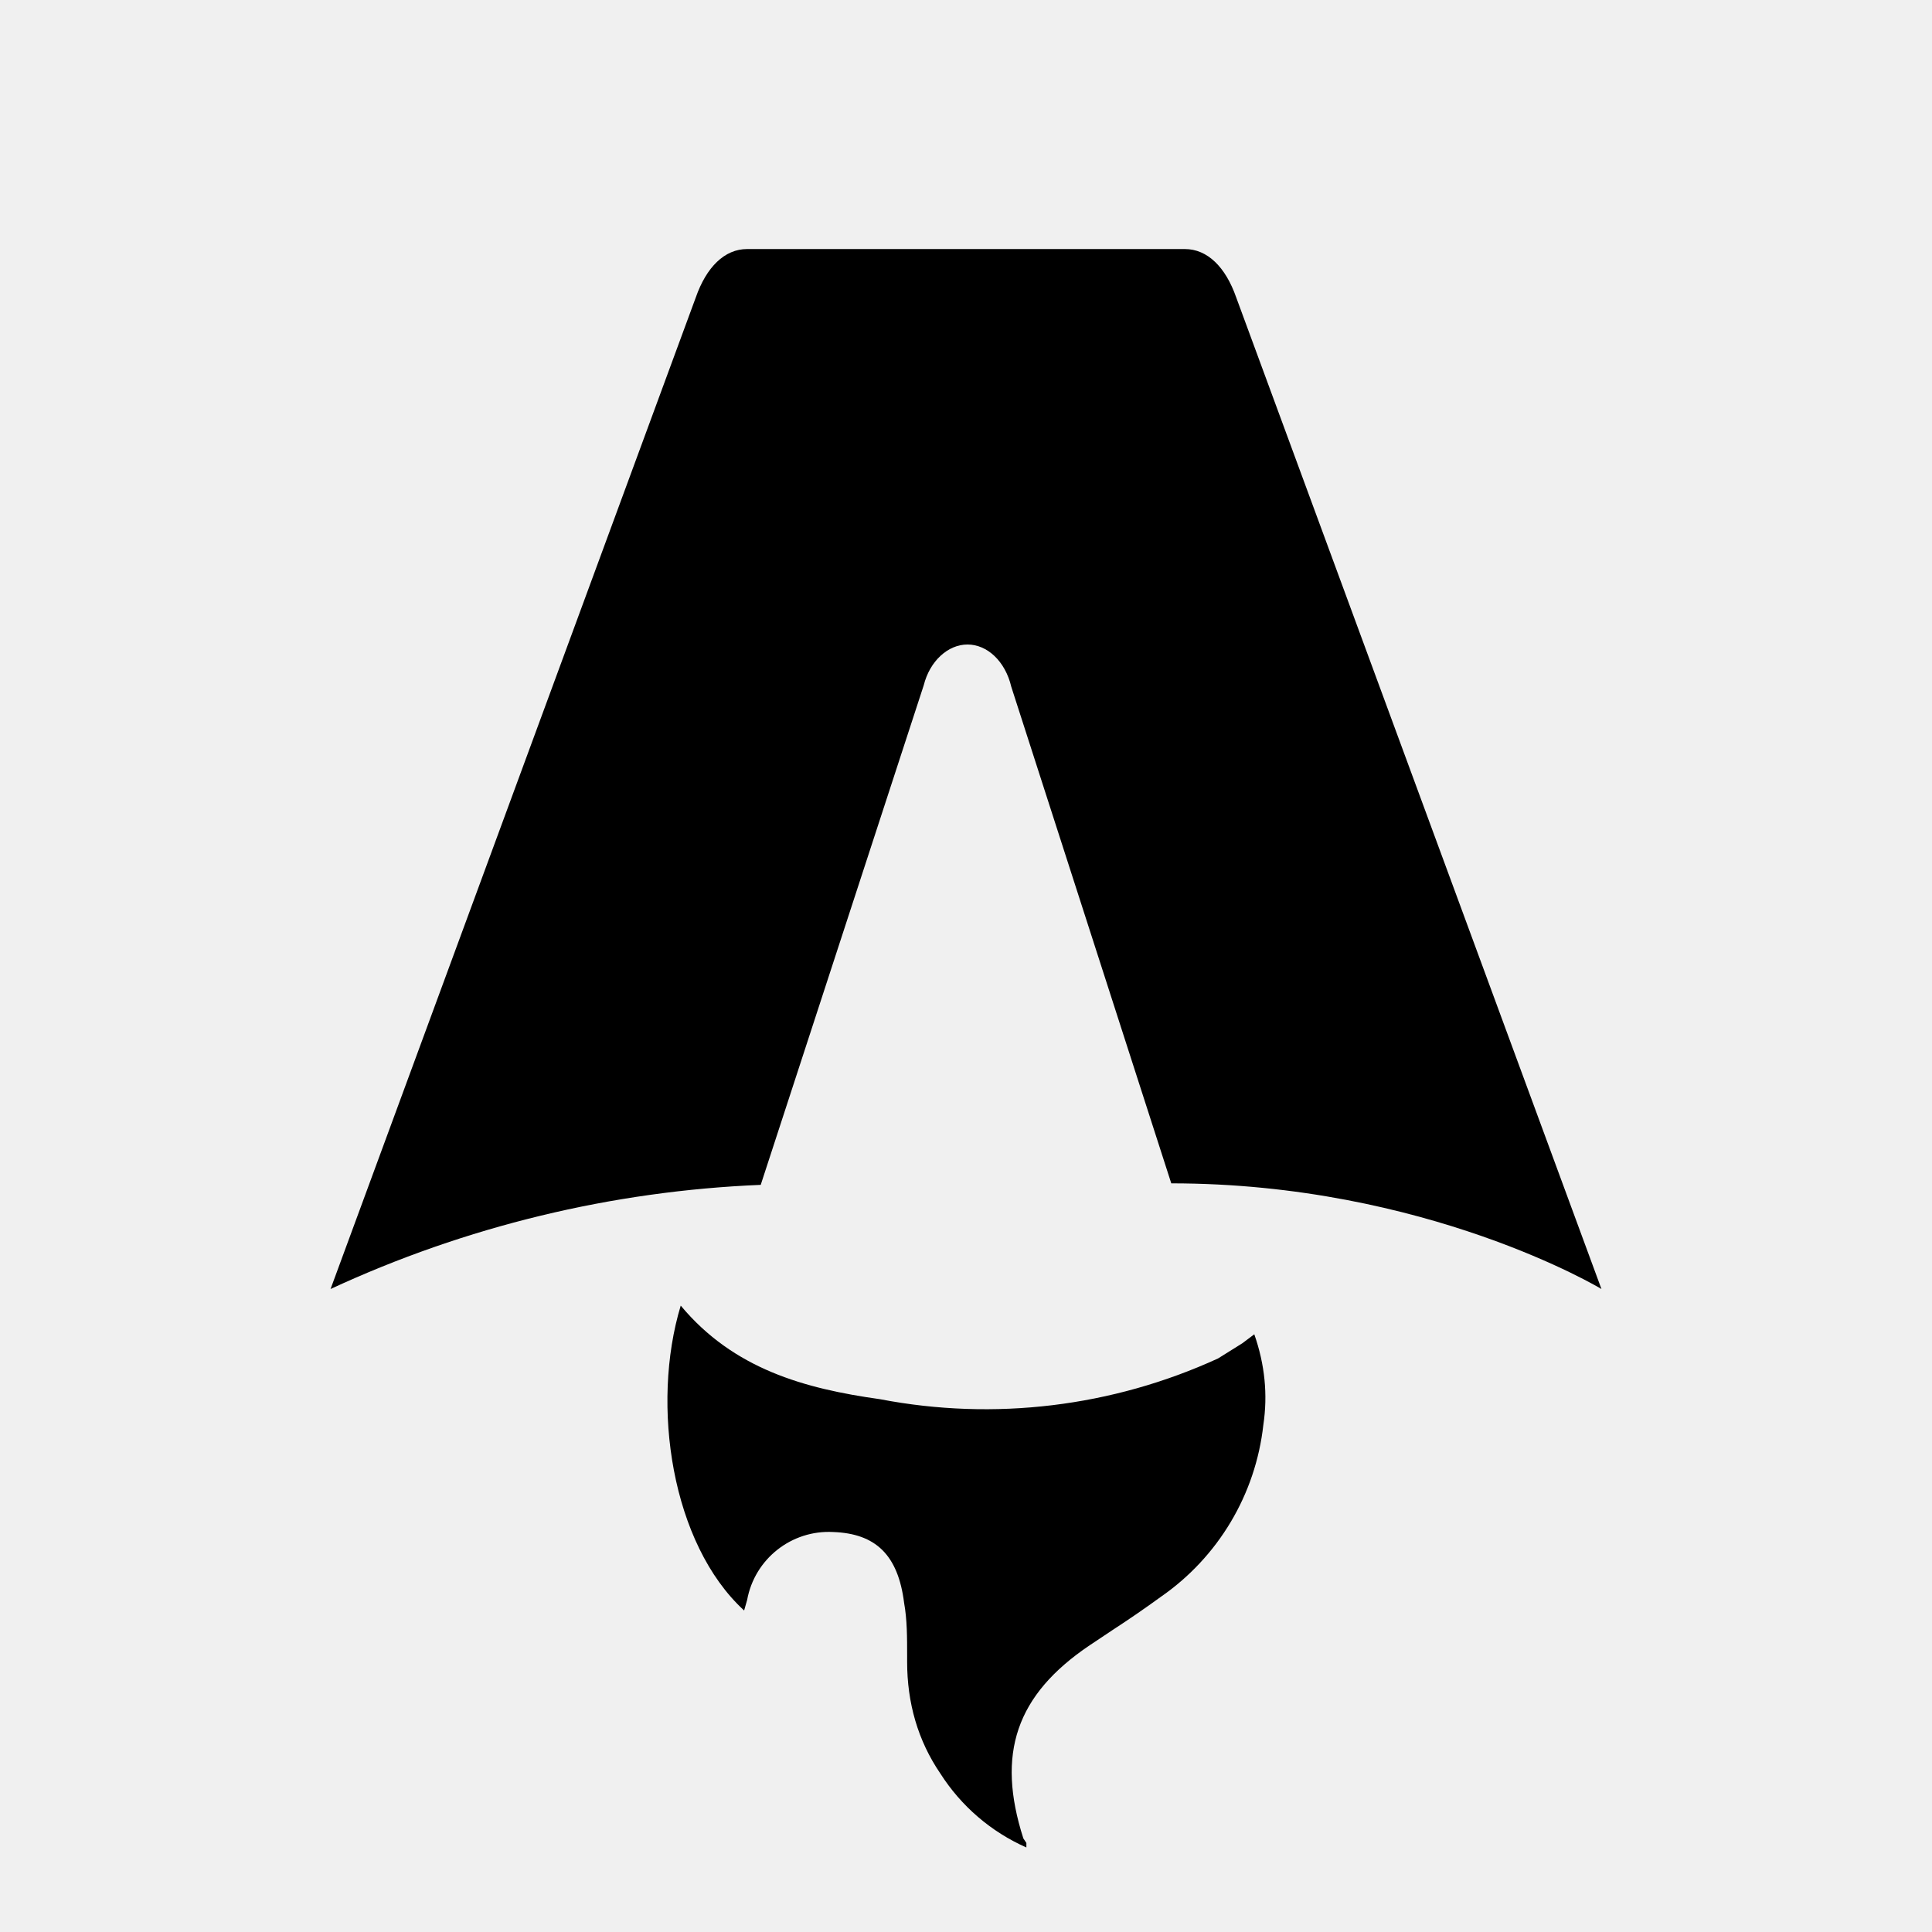
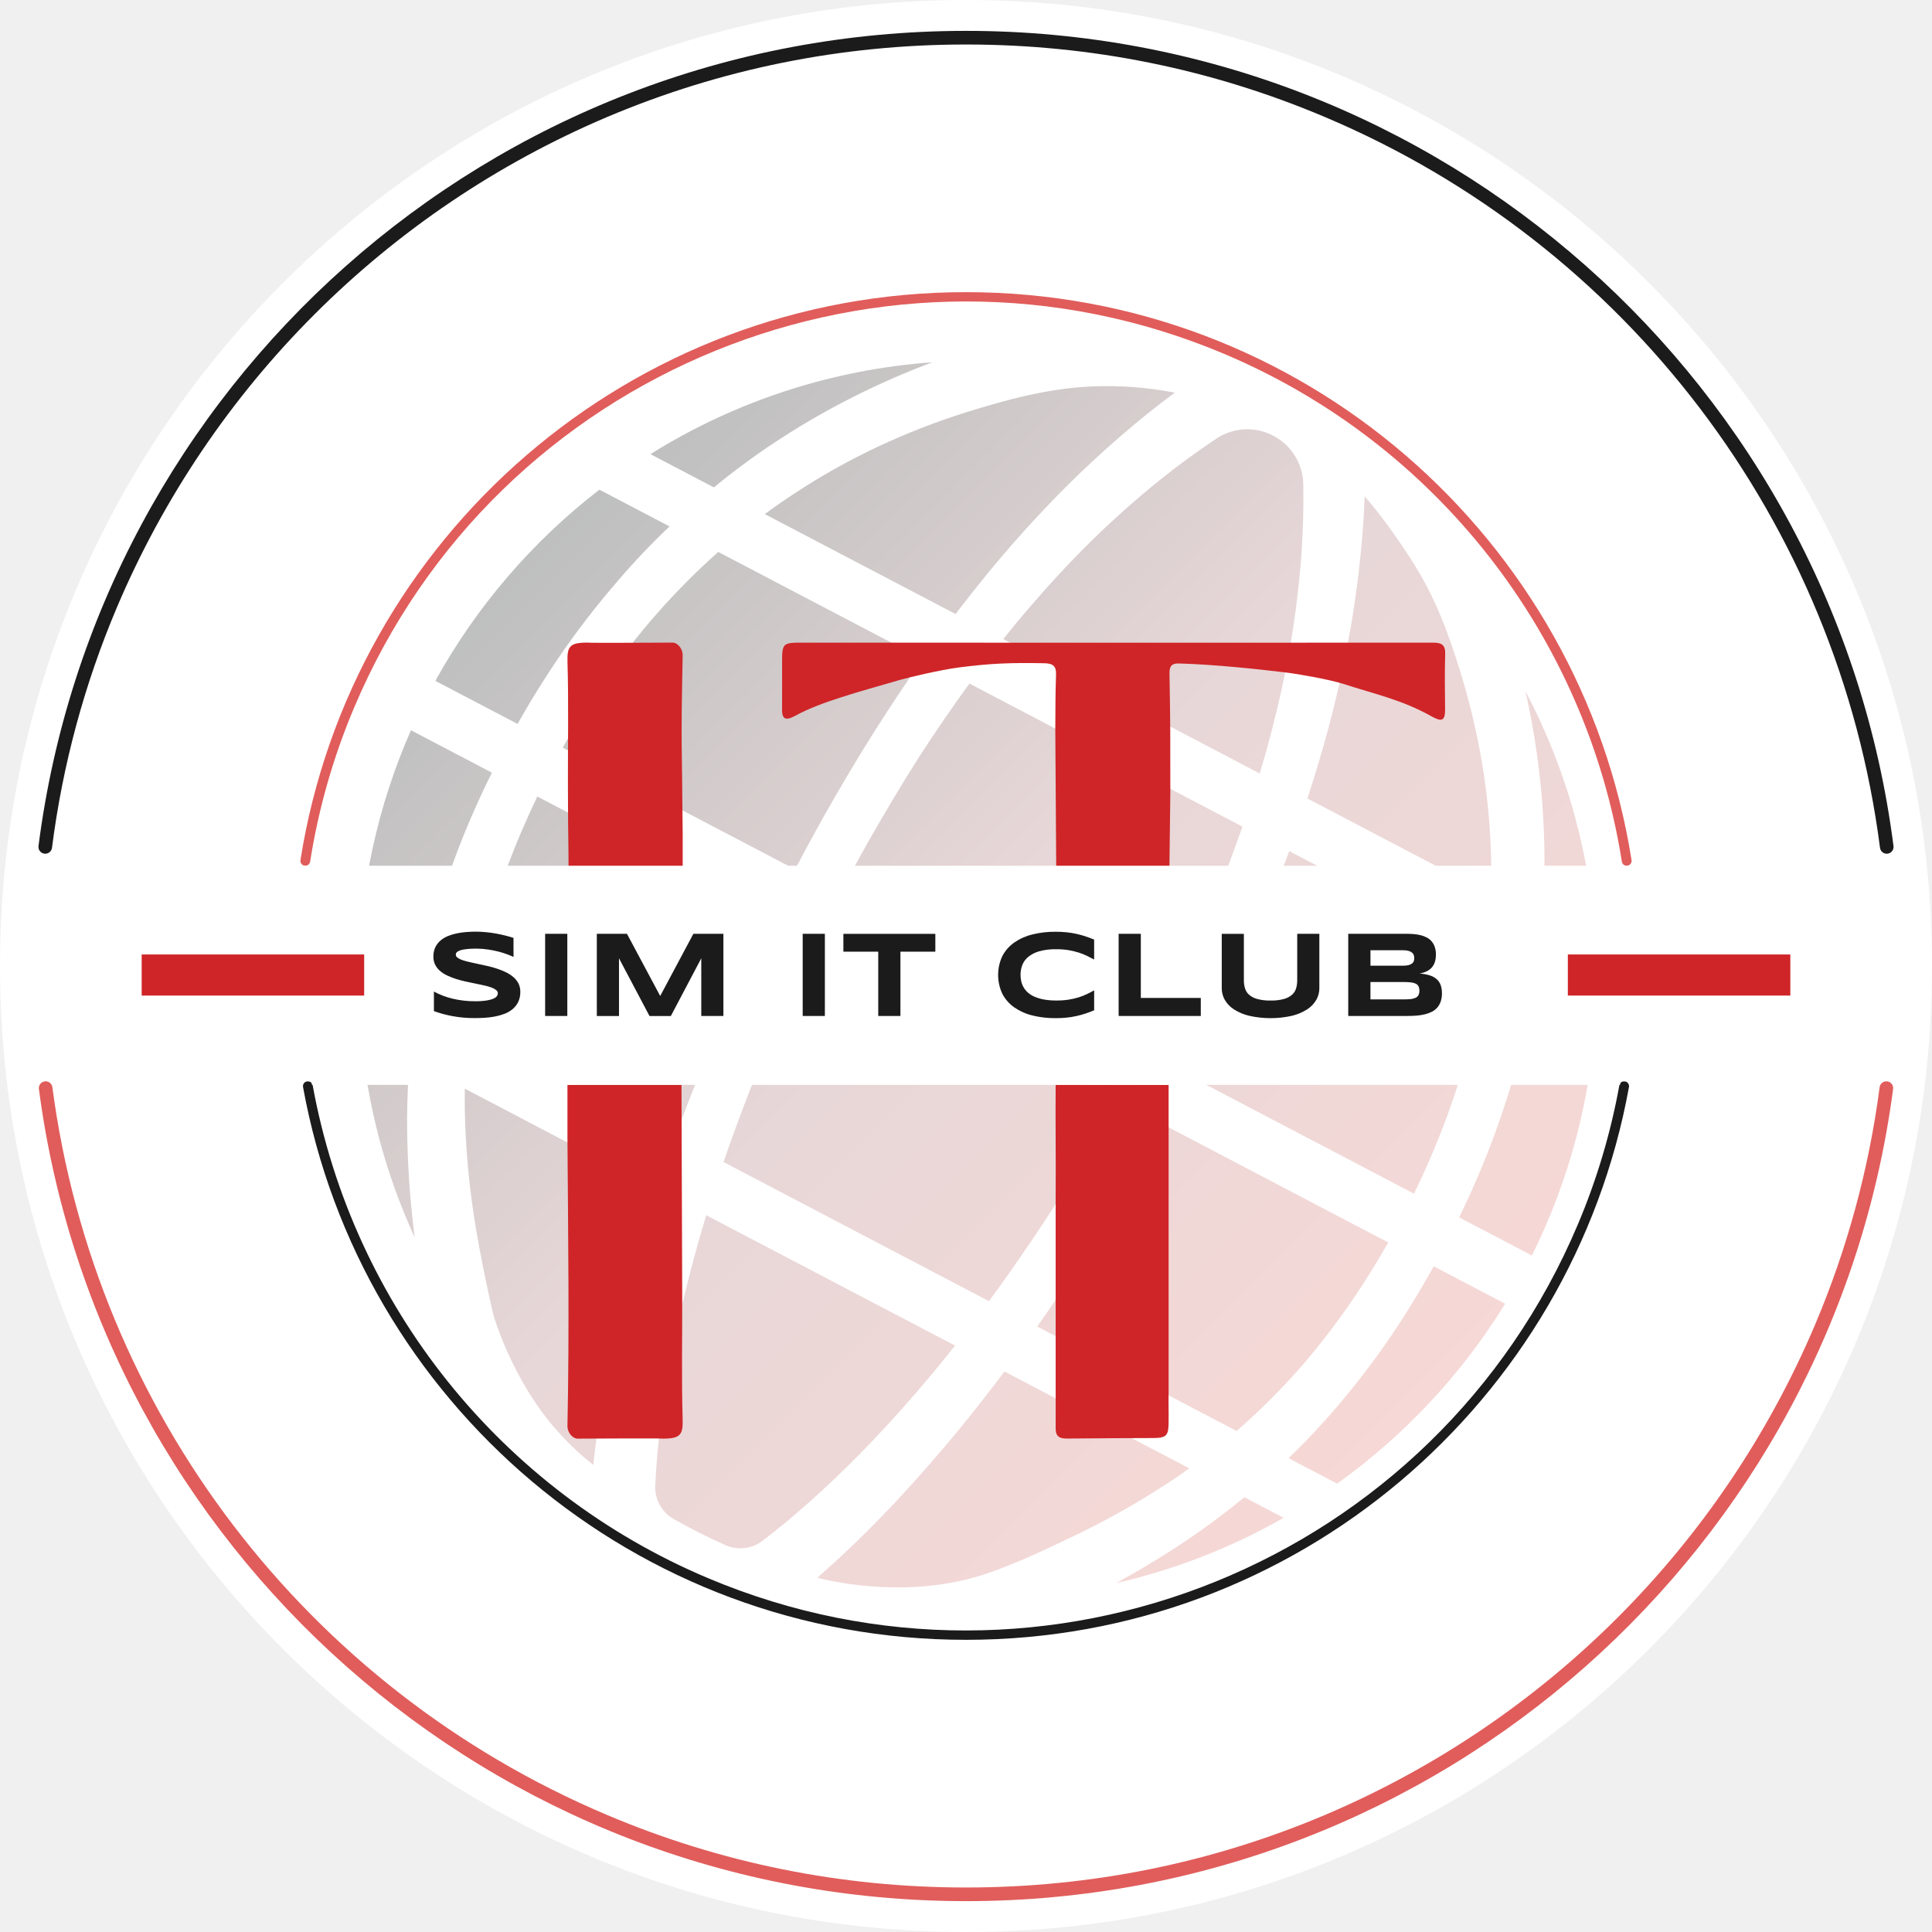
- <svg xmlns="http://www.w3.org/2000/svg" fill="none" viewBox="0 0 128 128">
-   <path d="M50.4 78.5a75.1 75.1 0 0 0-28.5 6.9l24.2-65.7c.7-2 1.9-3.2 3.4-3.2h29c1.5 0 2.7 1.2 3.4 3.2l24.2 65.7s-11.6-7-28.5-7L67 45.5c-.4-1.7-1.6-2.8-2.9-2.8-1.3 0-2.5 1.1-2.9 2.7L50.4 78.5Zm-1.1 28.2Zm-4.2-20.2c-2 6.6-.6 15.8 4.2 20.2a17.5 17.5 0 0 1 .2-.7 5.5 5.5 0 0 1 5.7-4.5c2.8.1 4.3 1.5 4.7 4.7.2 1.1.2 2.3.2 3.5v.4c0 2.7.7 5.2 2.2 7.4a13 13 0 0 0 5.7 4.9v-.3l-.2-.3c-1.8-5.6-.5-9.5 4.4-12.8l1.5-1a73 73 0 0 0 3.2-2.2 16 16 0 0 0 6.8-11.4c.3-2 .1-4-.6-6l-.8.6-1.6 1a37 37 0 0 1-22.4 2.7c-5-.7-9.7-2-13.2-6.2Z" />
-   <style>
-         path { fill: #000; }
-         @media (prefers-color-scheme: dark) {
-             path { fill: #FFF; }
-         }
-     </style>
+ <svg xmlns="http://www.w3.org/2000/svg" id="Layer_2" data-name="Layer 2" viewBox="0 0 1840.7 1840.7">
+   <defs>
+     <style>
+ 			.logo-simitclub-primary {fill: #cf2528;}
+ 			.logo-simitclub-secondary {fill: #e05d5b;}
+ 			.logo-simitclub-text {fill: #1b1b1b;}
+ 			.logo-simitclub-surface {fill: #fff;}
+ 			.logo-simitclub-gradient {fill: url(#linear-gradient-light);}
+ 				@media (prefers-color-scheme: dark) {
+ 					.logo-simitclub-text {fill: #fff;}
+ 					.logo-simitclub-surface {fill: #000;}
+ 					.logo-simitclub-gradient {fill: url(#linear-gradient-dark);}
+ 				}
+ 		</style>
+     <linearGradient id="linear-gradient-light" x1="1347.94" y1="489.12" x2="513.91" y2="1323.15" gradientTransform="translate(0 1840) scale(1 -1)" gradientUnits="userSpaceOnUse">
+       <stop offset="0" stop-color="#f6d8d6" />
+       <stop offset=".53" stop-color="#e8d7d8" />
+       <stop offset="1" stop-color="#bebfbf" />
+     </linearGradient>
+     <linearGradient id="linear-gradient-dark" x1="1442" x2="420.54" y1="1228.22" y2="638.48" gradientUnits="userSpaceOnUse">
+       <stop offset="0" stop-color="#4b0000" />
+       <stop offset=".11" stop-color="#520101" stop-opacity=".77" />
+       <stop offset=".31" stop-color="#5e0303" stop-opacity=".44" />
+       <stop offset=".53" stop-color="#660505" stop-opacity=".19" />
+       <stop offset=".75" stop-color="#6a0606" stop-opacity=".05" />
+       <stop offset="1" stop-color="#6c0606" stop-opacity="0" />
+     </linearGradient>
+   </defs>
+   <g id="Layer_1-2" data-name="Layer 1">
+     <circle class="logo-simitclub-surface" cx="920.35" cy="920.35" r="920.35" />
+     <path class="logo-simitclub-gradient" d="m1281.85,624.25c-6.09,30.45-13.42,60.54-22,90.26-4.47,15.52-9.2,30.94-14.17,46.27l174.82,91.62c.39-12.56.39-25.12,0-37.67-.82-29.58-3.69-59.06-8.61-88.24-4.96-29.17-11.83-57.98-20.54-86.26-11.62-37.29-23.73-70.71-45.64-105.13-25.91-40.7-45.16-61.65-45.16-61.65l-.37-.29c-.73,19.68-2.16,39.28-4.27,58.79-3.15,31.06-7.84,61.83-14.06,92.3h0Zm189.61,189.55c.14,15.95-.26,31.89-1.19,47.8-.32,5.43-.7,10.85-1.13,16.27l51.32,26.89c-4.01-85.92-26.89-169.91-67-246,4.42,19.74,8.03,39.63,10.84,59.68,4.46,31.6,6.85,63.45,7.16,95.36Zm-273.87,74.48c-12,28.27-24.83,56.1-38.14,83.69-6.79,13.72-13.51,27.48-20.61,41-2.04,4-4.09,7.97-6.16,11.9l214.47,112.4c22.86-47,41.35-95.94,53.94-146.35,6.66-26.87,11.69-54.11,15.07-81.58l-187.84-98.43c-9.58,26.09-19.9,51.86-30.73,77.37h0Zm-125.2,245.27c-15.67,26.3-31.89,52.3-48.64,78-11.53,17.62-23.37,35.04-35.53,52.27l189.92,99.53c20.88-18.15,40.56-37.63,58.91-58.32,32.6-37,60.94-78,85.59-121.25l-214.64-112.55c-11.53,20.96-23.4,41.73-35.61,62.32Zm-566.73-465.46c8.15-13.55,16.66-26.89,25.55-40,8.89-13.11,18.17-25.95,27.86-38.52,9.65-12.59,19.78-24.81,30.12-36.87,15.33-17.84,31.57-34.9,48.72-51.17l-66.86-35c-63.97,49.41-117.15,111.4-156.27,182.14l78.34,41.06c4.1-7.26,8.28-14.47,12.54-21.64h0Zm187.15-213.93c12.55-9.82,25.43-19.22,38.63-28.19,26.44-17.89,54.02-34.04,82.56-48.35,24.16-12.16,48.96-23,74.29-32.46-95.33,6.84-187.54,36.89-268.6,87.52l60.42,31.66c4.19-3.43,8.43-6.82,12.7-10.18h0Zm144.3-28.92c-26.8,12.55-52.68,26.96-77.47,43.13-10.55,6.81-20.88,13.96-31,21.44l181.75,95.19c9.77-12.81,19.77-25.47,30-38,19.58-23.91,40.15-47.05,61.71-69.42,21.56-22.37,44.19-43.73,67.9-64.06,15.84-13.71,32.22-26.83,49.15-39.37l-.39-.14c-26.26-5.09-53.04-7.04-79.76-5.79-41,2-80.07,12.56-119.24,24.82-28.22,8.91-55.83,19.67-82.65,32.2Zm-73.3,391.22c7.11-13.55,14.59-26.91,22-40.3,15.11-26.64,30.69-53,47.11-79,14.82-23.42,30.19-46.52,46.12-69.29l-194.73-102c-20.67,18.41-40.2,38.05-58.5,58.81-34.29,39-64,82.11-89.66,127.63l221.37,116c2.1-3.96,4.18-7.91,6.29-11.85h0Zm64.47-16.34c-7.27,13-14.6,26-21.57,39.26-2.07,3.81-4.1,7.64-6.13,11.48l289.05,151.48c2-3.85,3.98-7.7,5.95-11.57,6.9-13.26,13.42-26.68,20-40.08,12.92-26.91,25.36-54,36.92-81.47,11.23-26.94,21.64-54.16,31.23-81.65l-260.1-136.31c-17.13,23.52-33.59,47.57-49.37,72.14-15.99,25.13-31.2,50.79-45.98,76.72Zm178.11,346.08c8-12.6,15.87-25.29,23.6-38.07,11.87-19.67,23.41-39.55,34.63-59.63l-287.76-150.8c-10.13,20.67-19.91,41.47-29.33,62.41-6.11,13.63-12.07,27.32-17.88,41.06-5.79,13.76-11.31,27.62-16.73,41.51-8.28,21.33-16.14,42.82-23.59,64.45l252.88,132.53c13.55-18.41,26.74-37.11,39.57-56.08,8.34-12.36,16.6-24.79,24.61-37.38h0Zm-348.88,66.11c-15,57.38-26.09,115.69-31.29,173.91-.82,9.67-1.47,19.34-1.94,29-.67,13.12,6.11,25.5,17.53,32,16,9.05,32.48,17.36,49.44,24.93,11.7,5.18,25.29,3.53,35.41-4.29,7.41-5.69,14.75-11.52,22-17.5,44.92-37.41,86.56-79.71,125.2-124.69,12.33-14.28,24.33-28.84,36-43.69l-237-124.18c-5.44,18.09-10.62,36.25-15.35,54.51h0Zm552.88-511.42c7.51-28.61,14-57.44,19-86.44s8.51-58.18,10.61-87.36c1.5-21.93,2.06-43.84,1.69-65.73-.32-19.07-10.84-36.5-27.56-45.67l-.55-.3c-17.28-9.37-38.33-8.4-54.68,2.52-18.23,12.12-35.94,25.06-53.13,38.83-22.81,18.33-44.74,37.81-65.81,58.44-21,20.67-41,42.38-60.24,64.84-8.14,9.45-16.1,19.07-23.88,28.86l244.37,128.06c3.62-11.96,7.01-23.98,10.18-36.05h0Zm-798.69,184.69c8.24-30.73,18.36-60.94,30.3-90.43,8.15-20.04,17.03-39.71,26.63-59l-77.09-40.4c-31.84,72.29-48.78,150.26-49.8,229.25l55.27,29c3.74-23.04,8.64-45.88,14.69-68.42h0Zm290.79,54.12c9.96-21.76,20.29-43.34,31-64.73l-221.55-116.11c-21.57,44.9-39.11,91.5-51,139.38-6.57,26.87-11.39,54.14-14.43,81.63l196.81,103.13c7.26-19.79,14.85-39.45,22.76-59,11.59-28.34,23.72-56.44,36.41-84.3Zm760.08-6c-3.67,23.29-8.43,46.4-14.36,69.18-4,15.36-8.32,30.65-13.18,45.75s-10.13,30-15.82,44.83-11.86,29.36-18.36,43.77c-3.47,7.58-7.02,15.12-10.65,22.63l69.28,36.31c36.08-72.37,56.8-151.41,60.87-232.17l-57.78-30.3Zm-857,264.38c6.31-21.82,13.05-43.49,20.22-65l-182.93-95.87c-.21,12.23-.05,24.47.48,36.72,1.23,29.68,4.18,59.25,8.82,88.59,4.66,29.48,10.68,58.9,17.49,88.39,1.81,7.7,19.86,65.15,59.74,110.62,10.87,12.45,22.86,23.87,35.83,34.12.58-5.27,1.19-10.54,1.87-15.8,7.8-62.04,21.6-122.51,38.46-181.77h.02Zm566.23,239.44c-12.59,9.85-25.48,19.26-38.69,28.25-22.52,15.38-45.87,29.4-69.59,42.48,55.92-12.8,109.66-33.75,159.5-62.16l-37.4-19.6c-4.59,3.72-9.2,7.4-13.84,11.03h.02Zm-147.06,25.1c26.76-12.88,52.76-27.29,77.87-43.16,10.38-6.53,20.54-13.37,30.47-20.51l-176.08-92.25c-13.6,18.12-27.57,35.99-41.92,53.6-39.14,47.59-81,93.35-127.6,135.09-2.89,2.61-5.8,5.2-8.73,7.77,17.16,4.58,91.19,20.62,163.31-4.63,28.59-10,55.77-22.97,82.66-35.91h.02Zm307.89-200.7c-17.46,26.59-36.54,52.09-57.13,76.34-15.08,17.79-31.05,34.82-47.85,51l46.27,24.25c64.25-45.9,118.68-104.18,160.1-171.4l-68-35.65c-10.45,18.83-21.59,37.32-33.41,55.46h.02Zm-944.75-186.69c-.12-15.96.28-31.92,1.21-47.89.33-5.89.74-11.77,1.21-17.64l-46.36-24.3c5.82,66.97,23.13,132.44,51.16,193.54-.35-2.85-.75-5.7-1.07-8.56-3.76-31.58-5.81-63.35-6.15-95.15h0Zm894-451c-6.09,30.45-13.42,60.54-22,90.26-4.47,15.52-9.2,30.94-14.17,46.27l174.82,91.62c.39-12.56.39-25.12,0-37.67-.82-29.58-3.69-59.06-8.61-88.24-4.96-29.17-11.83-57.98-20.54-86.26-11.62-37.29-23.73-70.71-45.64-105.13-25.91-40.7-45.16-61.65-45.16-61.65l-.37-.29c-.73,19.68-2.16,39.28-4.27,58.79-3.17,31.07-7.87,61.85-14.09,92.32l.03-.02Zm189.58,189.57c.14,15.95-.26,31.89-1.19,47.8-.32,5.43-.7,10.85-1.13,16.27l51.32,26.89c-4.01-85.92-26.89-169.91-67-246,4.42,19.74,8.03,39.63,10.84,59.68,4.46,31.6,6.85,63.45,7.16,95.36Zm-273.87,74.48c-12,28.27-24.83,56.1-38.14,83.69-6.79,13.72-13.51,27.48-20.61,41-2.04,4-4.09,7.97-6.16,11.9l214.47,112.4c22.86-47,41.35-95.94,53.94-146.35,6.66-26.87,11.69-54.11,15.07-81.58l-187.84-98.43c-9.58,26.09-19.9,51.86-30.73,77.37h0Zm-125.2,245.27c-15.67,26.3-31.89,52.3-48.64,78-11.53,17.62-23.37,35.04-35.53,52.27l189.92,99.53c20.88-18.15,40.56-37.63,58.91-58.32,32.6-37,60.94-78,85.59-121.25l-214.64-112.55c-11.53,20.96-23.4,41.73-35.61,62.32Zm-566.73-465.46c8.15-13.55,16.66-26.89,25.55-40,8.89-13.11,18.17-25.95,27.86-38.52,9.65-12.59,19.78-24.81,30.12-36.87,15.33-17.84,31.57-34.9,48.72-51.17l-66.86-35c-63.97,49.41-117.15,111.4-156.27,182.14l78.34,41.06c4.1-7.26,8.28-14.47,12.54-21.64h0Zm187.15-213.93c12.55-9.82,25.43-19.22,38.63-28.19,26.44-17.89,54.02-34.04,82.56-48.35,24.16-12.16,48.96-23,74.29-32.46-95.33,6.84-187.54,36.89-268.6,87.52l60.42,31.66c4.19-3.43,8.43-6.82,12.7-10.18h0Zm144.3-28.92c-26.8,12.55-52.68,26.96-77.47,43.13-10.55,6.81-20.88,13.96-31,21.44l181.75,95.19c9.77-12.81,19.77-25.47,30-38,19.58-23.91,40.15-47.05,61.71-69.42,21.56-22.37,44.19-43.73,67.9-64.06,15.84-13.71,32.22-26.83,49.15-39.37l-.39-.14c-26.26-5.09-53.04-7.04-79.76-5.79-41,2-80.07,12.56-119.24,24.82-28.22,8.91-55.83,19.67-82.65,32.2Zm-73.3,391.22c7.11-13.55,14.59-26.91,22-40.3,15.11-26.64,30.69-53,47.11-79,14.82-23.42,30.19-46.52,46.12-69.29l-194.73-102c-20.67,18.41-40.2,38.05-58.5,58.81-34.29,39-64,82.11-89.66,127.63l221.37,116c2.1-3.96,4.18-7.91,6.29-11.85h0Zm64.47-16.34c-7.27,13-14.6,26-21.57,39.26-2.07,3.81-4.1,7.64-6.13,11.48l289.05,151.48c2-3.85,3.98-7.7,5.95-11.57,6.9-13.26,13.42-26.68,20-40.08,12.92-26.91,25.36-54,36.92-81.47,11.23-26.94,21.64-54.16,31.23-81.65l-260.1-136.31c-17.13,23.52-33.59,47.57-49.37,72.14-15.99,25.13-31.2,50.79-45.98,76.72Zm178.11,346.08c8-12.6,15.87-25.29,23.6-38.07,11.87-19.67,23.41-39.55,34.63-59.63l-287.76-150.8c-10.13,20.67-19.91,41.47-29.33,62.41-6.11,13.63-12.07,27.32-17.88,41.06-5.79,13.76-11.31,27.62-16.73,41.51-8.28,21.33-16.14,42.82-23.59,64.45l252.88,132.53c13.55-18.41,26.74-37.11,39.57-56.08,8.34-12.36,16.6-24.79,24.61-37.38h0Zm-348.88,66.11c-15,57.38-26.09,115.69-31.29,173.91-.82,9.67-1.47,19.34-1.94,29-.67,13.12,6.11,25.5,17.53,32,16,9.05,32.48,17.36,49.44,24.93,11.7,5.18,25.29,3.53,35.41-4.29,7.41-5.69,14.75-11.52,22-17.5,44.92-37.41,86.56-79.71,125.2-124.69,12.33-14.28,24.33-28.84,36-43.69l-237-124.18c-5.44,18.09-10.62,36.25-15.35,54.51h0Zm552.88-511.42c7.51-28.61,14-57.44,19-86.44s8.51-58.18,10.61-87.36c1.5-21.93,2.06-43.84,1.69-65.73-.32-19.07-10.84-36.5-27.56-45.67l-.55-.3c-17.28-9.37-38.33-8.4-54.68,2.52-18.23,12.12-35.94,25.06-53.13,38.83-22.81,18.33-44.74,37.81-65.81,58.44-21,20.67-41,42.38-60.24,64.84-8.14,9.45-16.1,19.07-23.88,28.86l244.37,128.06c3.62-11.96,7.01-23.98,10.18-36.05h0Zm-798.69,184.69c8.24-30.73,18.36-60.94,30.3-90.43,8.15-20.04,17.03-39.71,26.63-59l-77.09-40.4c-31.84,72.29-48.78,150.26-49.8,229.25l55.27,29c3.74-23.04,8.64-45.88,14.69-68.42h0Zm290.79,54.12c9.96-21.76,20.29-43.34,31-64.73l-221.55-116.11c-21.57,44.9-39.11,91.5-51,139.38-6.57,26.87-11.39,54.14-14.43,81.63l196.81,103.13c7.26-19.79,14.85-39.45,22.76-59,11.59-28.34,23.72-56.44,36.41-84.3Zm760.08-6c-3.67,23.29-8.43,46.4-14.36,69.18-4,15.36-8.32,30.65-13.18,45.75s-10.13,30-15.82,44.83-11.86,29.36-18.36,43.77c-3.47,7.58-7.02,15.12-10.65,22.63l69.28,36.31c36.08-72.37,56.8-151.41,60.87-232.17l-57.78-30.3Zm-857,264.38c6.31-21.82,13.05-43.49,20.22-65l-182.93-95.87c-.21,12.23-.05,24.47.48,36.72,1.23,29.68,4.18,59.25,8.82,88.59,4.66,29.48,10.68,58.9,17.49,88.39,1.81,7.7,19.86,65.15,59.74,110.62,10.87,12.45,22.86,23.87,35.83,34.12.58-5.27,1.19-10.54,1.87-15.8,7.8-62.04,21.6-122.51,38.46-181.77h.02Zm566.23,239.44c-12.59,9.85-25.48,19.26-38.69,28.25-22.52,15.38-45.87,29.4-69.59,42.48,55.92-12.8,109.66-33.75,159.5-62.16l-37.4-19.6c-4.59,3.72-9.2,7.4-13.84,11.03h.02Zm-147.06,25.1c26.76-12.88,52.76-27.29,77.87-43.16,10.38-6.53,20.54-13.37,30.47-20.51l-176.08-92.25c-13.6,18.12-27.57,35.99-41.92,53.6-39.14,47.59-81,93.35-127.6,135.09-2.89,2.61-5.8,5.2-8.73,7.77,17.16,4.58,91.19,20.62,163.31-4.63,28.59-10,55.77-22.97,82.66-35.91h.02Zm307.89-200.7c-17.46,26.59-36.54,52.09-57.13,76.34-15.08,17.79-31.05,34.82-47.85,51l46.27,24.25c64.25-45.9,118.68-104.18,160.1-171.4l-68-35.65c-10.45,18.83-21.59,37.32-33.41,55.46h.02Zm-944.75-186.69c-.12-15.96.28-31.92,1.21-47.89.33-5.89.74-11.77,1.21-17.64l-46.36-24.3c5.82,66.97,23.13,132.44,51.16,193.54-.35-2.85-.75-5.7-1.07-8.56-3.76-31.58-5.81-63.35-6.15-95.15h0Z" />
+     <path class="logo-simitclub-text" d="m111.4,578.62c89.25-210.44,256.78-377.97,467.22-467.22,108.23-45.77,223.2-69,341.73-69s233.5,23.21,341.73,69c287.7,121.42,489.19,386.6,529.08,696.31.4,3.23,3.15,5.66,6.41,5.67,3.58,0,6.48-2.89,6.49-6.47,0-.27-.02-.55-.05-.82C1747.93,368,1373.69,29.41,920.35,29.41S92.77,368,36.68,806.09c-.44,3.56,2.08,6.8,5.64,7.24.27.03.53.05.8.05,3.26,0,6.01-2.43,6.42-5.67,10.05-78.83,30.86-155.92,61.86-229.09Z" />
+     <path class="logo-simitclub-secondary" d="m1729.3,1262.08c-89.23,210.46-256.76,377.99-467.22,467.22-108.23,45.78-223.2,69-341.73,69s-233.5-23.21-341.73-69c-286.74-121.03-487.92-384.9-528.72-693.45-.41-3.23-3.16-5.64-6.41-5.64-3.58,0-6.48,2.9-6.48,6.48,0,.28.02.56.05.83,57.36,436.68,430.94,773.78,883.29,773.78s825.93-337.1,883.3-773.78c.45-3.56-2.06-6.81-5.62-7.26-.27-.03-.55-.05-.82-.05-3.25,0-6,2.41-6.41,5.64-10.19,77.84-30.87,153.94-61.5,226.23h0Z" />
+     <g id="Layer_2-2" data-name="Layer 2">
+       <path class="logo-simitclub-primary" d="m1279.69,651.53c-12.54-4-41.88-9.29-54.65-10.83-25.32-3.06-68.26-7.69-101.81-8.58-7.82-.21-9.11,3.54-9,10,.41,19,.5,34.19.71,53.22,0,20.04.03,40.08.08,60.11-.37,30.12-.73,60.24-1.09,90.35l-107.5.25c-.35-50.36-.69-100.72-1-151.07.18-18.59,0-33.31.7-51.88.31-8.63-2.91-11.06-11.26-11.21-31.33-.57-50,0-81.08,4-17.86,2.27-48.81,9.71-56.46,11.92-39.51,11.46-75.65,21-99,33.81-10.41,5.73-13.8,3.69-13.21-8.22-.06-13.66,0-27.14,0-40.72,0-20.16,0-20.43,20.51-20.41,167.43.16,572.64.09,599.68,0,8,0,11.87,1.9,11.59,10.85-.54,17.55-.29,35.12-.09,52.68.13,11.51-3.58,11.92-13,6.64-28.04-15.67-53.39-20.98-84.12-30.91h0Zm-273.92,487.84c.32-35.24-.33-70.49,0-105.73,31.89-.08,107.62,0,107.62,0v293c-.24,9.38.13,15.08,0,28.11-.13,12.54-1.48,15.22-14.36,15.33-4.91,0-58.74.18-82.25.49-8.56.12-11.34-2.75-11-11.2-.1-13.51.13-26,0-39.06v-48.35c-.06-1.91.06-3.83,0-5.75.07-15.18-.07-30.37,0-45.55v-81.29Zm-356.49-105.73c.24,67.33.47,134.67.7,202,.1,38.71-.71,77.45.4,116.14.43,15-1.84,18.87-18.76,18.87-2.87-.48-74.82,0-81.54,0-5.36-.39-9.45-6.5-9.45-11.81,1.88-92.64.64-181.39,0-274v-51.19s76.51-.08,108.65-.01h0Z" />
+       <path class="logo-simitclub-primary" d="m541.78,846.24c-.24-67.36-.53-31.62-.7-99-.1-38.72.71-77.46-.4-116.14-.43-15,1.83-18.87,18.76-18.87,2.86.48,74.82,0,81.53,0,5.36.39,9.46,6.49,9.46,11.81-1.88,92.63-.65,78.35,0,171v51.19s-76.51.07-108.65.01h0Z" />
+     </g>
+     <path class="logo-simitclub-secondary" d="m337.43,674.11c135.84-321.94,506.95-472.8,828.89-336.96,201.38,84.97,344.64,267.87,378.9,483.75.35,2.27,2.3,3.94,4.59,3.94,2.58,0,4.68-2.09,4.69-4.67,0-.24-.02-.49-.06-.73-48.44-306.62-313.85-541.09-634.09-541.09s-585.68,234.47-634.09,541.09c-.4,2.55,1.35,4.95,3.9,5.34.24.04.48.06.73.06,2.3,0,4.25-1.67,4.6-3.94,7.94-50.46,22.02-99.75,41.94-146.79h0Z" />
+     <path class="logo-simitclub-text" d="m1503.27,1166.6c-135.89,321.94-507.04,472.75-828.97,336.86-196.61-82.99-338.14-259.51-376.41-469.46-.4-2.21-2.32-3.82-4.57-3.82-2.58,0-4.67,2.09-4.67,4.67,0,.27.02.54.07.81,54.34,299.52,316.44,526.67,631.63,526.67s577.29-227.15,631.63-526.67c.45-2.54-1.25-4.96-3.79-5.41-.27-.05-.54-.07-.81-.07-2.25,0-4.17,1.61-4.56,3.82-8.25,45.52-21.51,90-39.55,132.6h0Z" />
+     <path class="logo-simitclub-surface" d="m1657.93,824.84h-102.66c.67,4.45,1.28,8.92,1.84,13.4.32,2.6-1.49,4.97-4.05,5.3-.19.02-.38.04-.58.04-2.35,0-4.33-1.78-4.62-4.15-.62-4.88-1.29-9.74-2-14.59H294.88c-.72,4.85-1.41,9.71-2,14.59-.29,2.37-2.27,4.15-4.62,4.15-2.58,0-4.67-2.12-4.68-4.74,0-.2.01-.4.04-.6.56-4.48,1.19-8.95,1.84-13.4h-44.46v208.77h46.78c-1.45-8.57-2.77-17.18-3.89-25.85-.33-2.6,1.47-4.97,4.02-5.31,2.55-.34,4.89,1.5,5.23,4.09,1.17,9.07,2.53,18.09,4.1,27.07h1246.26c1.54-8.99,2.9-18.01,4.09-27.07.29-2.37,2.27-4.14,4.62-4.14,2.58,0,4.67,2.13,4.67,4.75,0,.2-.01.41-.04.61-1.12,8.67-2.44,17.28-3.89,25.85h105l-.02-208.77Z" />
+     <path class="logo-simitclub-surface" d="m288.23,843.27c2.35,0,4.33-1.75,4.62-4.08.61-4.8,1.3-9.58,2-14.35h-9.45c-.65,4.38-1.28,8.77-1.84,13.18-.32,2.56,1.49,4.89,4.05,5.21.2.03.41.04.62.04Zm1259.62-4.08c.29,2.33,2.27,4.08,4.62,4.08,2.58,0,4.67-2.09,4.67-4.67,0-.19-.01-.39-.04-.58-.56-4.41-1.17-8.81-1.84-13.18h-9.44c.73,4.77,1.4,9.56,2.03,14.35h0Zm4.36,160.32c-2.35,0-4.33,1.74-4.62,4.07-1.17,8.92-2.53,17.8-4.09,26.63h9.5c1.45-8.43,2.77-16.9,3.89-25.43.33-2.56-1.47-4.9-4.03-5.23-.22-.03-.43-.04-.65-.04h0Zm-1259.1,4.07c-.33-2.55-2.67-4.36-5.23-4.03-2.55.33-4.36,2.67-4.02,5.23,1.12,8.53,2.44,17,3.89,25.43h9.46c-1.55-8.81-2.91-17.68-4.1-26.63h0Z" />
+     <path class="logo-simitclub-text" d="m489.26,911.72c-1.48-.72-3.43-1.54-5.86-2.45-2.43-.91-5.19-1.78-8.26-2.6-3.3-.84-6.63-1.51-10-2-3.69-.57-7.41-.86-11.14-.87-3.04,0-5.63.09-7.77.28-1.82.15-3.63.39-5.42.74-1.19.22-2.36.58-3.47,1.06-.72.3-1.4.72-2,1.22-.4.34-.7.77-.88,1.26-.12.36-.19.75-.2,1.13.04,1.22.68,2.34,1.71,3,1.43,1,3,1.77,4.67,2.28,2.26.75,4.56,1.38,6.89,1.88,2.62.59,5.41,1.2,8.35,1.83s6,1.31,9.11,2,6.18,1.6,9.12,2.59c2.86.96,5.65,2.11,8.35,3.45,2.48,1.22,4.8,2.76,6.89,4.58,1.93,1.68,3.51,3.72,4.67,6,1.17,2.43,1.76,5.11,1.71,7.81.08,3.34-.6,6.65-2,9.68-1.28,2.63-3.09,4.96-5.33,6.84-2.31,1.91-4.92,3.42-7.72,4.47-2.98,1.13-6.06,2-9.2,2.59-3.22.61-6.47,1.01-9.74,1.2-3.29.19-6.41.29-9.37.28-7.21.05-14.42-.59-21.51-1.91-5.94-1.09-11.78-2.68-17.46-4.75v-18.61c5.6,3.04,11.59,5.32,17.8,6.78,7.01,1.67,14.19,2.49,21.39,2.45,3.68.06,7.36-.18,11-.71,2.28-.33,4.51-.94,6.64-1.83,1.28-.5,2.4-1.33,3.24-2.42.52-.73.82-1.6.86-2.5-.02-1.3-.65-2.52-1.71-3.28-1.41-1.07-2.99-1.9-4.67-2.45-2.26-.78-4.56-1.43-6.89-1.94-2.63-.58-5.41-1.17-8.35-1.76-2.94-.59-5.97-1.23-9.09-1.91-3.11-.67-6.14-1.47-9.08-2.42-2.85-.89-5.64-1.98-8.35-3.25-2.48-1.14-4.8-2.62-6.89-4.38-1.93-1.63-3.51-3.63-4.67-5.87-1.18-2.4-1.77-5.05-1.71-7.72-.09-3.1.53-6.18,1.82-9,1.18-2.45,2.86-4.63,4.93-6.4,2.15-1.81,4.57-3.27,7.18-4.31,2.77-1.12,5.64-1.97,8.57-2.56,3.01-.61,6.05-1.02,9.11-1.25,3.08-.23,6-.34,8.78-.34,3.04,0,6.16.15,9.37.45,3.21.31,6.37.73,9.48,1.28s6.13,1.19,9,1.91,5.6,1.48,8.06,2.28l.04,18.17Zm30.11,56.22v-78.27h21.14v78.27h-21.14Zm148.77,0v-54.94l-29,55h-20.33l-29.06-55v55h-21.13v-78.33h28.71l31.67,59.25,31.62-59.25h28.59v78.27h-21.07Zm96.62,0v-78.27h21.13v78.27h-21.13Zm93.11-61.24v61.24h-21.13v-61.24h-33.22v-17h87.62v17h-33.27Zm176.32,58.96c-2.78.92-5.64,1.7-8.61,2.37-3.09.68-6.22,1.19-9.37,1.51-3.51.35-7.03.52-10.56.51-7.41.07-14.8-.79-22-2.56-6.2-1.48-12.07-4.1-17.32-7.72-4.75-3.33-8.64-7.74-11.33-12.88-5.39-11.42-5.39-24.64,0-36.06,2.7-5.12,6.57-9.51,11.31-12.83,5.25-3.62,11.12-6.24,17.32-7.72,7.2-1.77,14.59-2.63,22-2.56,3.53-.01,7.05.16,10.56.51,3.15.32,6.28.82,9.37,1.51,3,.66,5.83,1.45,8.61,2.36s5.52,1.94,8.26,3.08v19c-2.17-1.18-4.45-2.35-6.84-3.51-2.56-1.23-5.21-2.27-7.92-3.13-3.11-.98-6.29-1.75-9.51-2.28-3.86-.62-7.77-.91-11.68-.88-5.59-.16-11.16.52-16.55,2-3.84,1.08-7.42,2.94-10.51,5.47-2.49,2.09-4.39,4.79-5.53,7.83-1.06,2.93-1.6,6.02-1.59,9.14,0,2.08.24,4.15.7,6.18.46,2.03,1.23,3.97,2.28,5.76,1.12,1.87,2.52,3.56,4.16,5,1.9,1.64,4.06,2.97,6.38,3.93,2.87,1.2,5.86,2.07,8.92,2.6,3.88.66,7.82.98,11.76.94,3.91.03,7.81-.25,11.68-.83,3.22-.5,6.4-1.23,9.51-2.19,2.71-.85,5.36-1.89,7.92-3.11,2.39-1.16,4.67-2.34,6.84-3.56v19c-2.74,1.17-5.49,2.21-8.26,3.12Zm31.58,2.28v-78.27h21.14v61.13h57.14v17.14h-78.28Zm188.31-15.32c-2.14,3.67-5.13,6.78-8.71,9.06-4.46,2.83-9.36,4.9-14.5,6.12-13.39,3-27.29,3-40.68,0-5.16-1.21-10.08-3.28-14.55-6.12-3.59-2.28-6.58-5.39-8.72-9.06-1.91-3.35-2.91-7.14-2.91-11v-51.9h21.08v44.28c-.02,2.51.32,5.01,1,7.43.67,2.35,1.97,4.47,3.76,6.13,2.23,1.96,4.88,3.39,7.75,4.16,4.24,1.14,8.61,1.66,13,1.54,4.34.12,8.68-.4,12.87-1.54,2.86-.78,5.5-2.2,7.72-4.16,1.79-1.66,3.08-3.78,3.73-6.13.67-2.42,1.01-4.92,1-7.43v-44.33h21.08v51.9c0,3.87-1,7.68-2.92,11.05Zm119.72-6.27c.06,2.69-.35,5.37-1.2,7.92-.73,2.12-1.86,4.09-3.33,5.78-1.44,1.63-3.18,2.97-5.13,3.93-2.1,1.05-4.32,1.86-6.61,2.4-2.53.61-5.11,1.01-7.71,1.22-2.74.23-5.57.35-8.49.34h-56.8v-78.27h55.77c2.24,0,4.49.09,6.75.28,2.18.19,4.34.54,6.47,1.06,1.98.48,3.9,1.2,5.72,2.13,1.75.9,3.32,2.12,4.62,3.59,1.36,1.57,2.4,3.39,3.07,5.36.79,2.39,1.17,4.89,1.12,7.4,0,5.09-1.25,9.12-3.76,12.11-2.51,2.99-6.46,4.97-11.85,5.95,3.32.18,6.6.77,9.77,1.74,2.44.74,4.7,1.98,6.63,3.65,1.71,1.53,3.01,3.47,3.76,5.64.84,2.5,1.25,5.13,1.2,7.77h0Zm-26.38-33.49c.02-.97-.12-1.94-.42-2.86-.33-.92-.9-1.74-1.65-2.37-.96-.76-2.07-1.33-3.25-1.65-1.71-.46-3.47-.67-5.24-.63h-31.16v14.7h31.16c1.76.04,3.53-.15,5.24-.57,1.18-.29,2.28-.81,3.25-1.54.76-.59,1.33-1.39,1.65-2.3.29-.9.43-1.84.42-2.78Zm4.9,31c.07-1.49-.25-2.97-.91-4.3-.65-1.12-1.65-2-2.85-2.5-1.59-.66-3.28-1.06-5-1.17-2.05-.19-4.5-.28-7.35-.29h-30.53v16.58h30.53c2.85,0,5.3-.09,7.35-.28,1.72-.11,3.41-.52,5-1.2,1.2-.52,2.19-1.41,2.85-2.54.66-1.32.97-2.79.91-4.26v-.04Z" />
+     <path class="logo-simitclub-primary" d="m134.98,909.37h211.98v39.15h-211.98v-39.15Zm1358.77,0h211.98v39.15h-211.98v-39.15Z" />
+   </g>
</svg>
